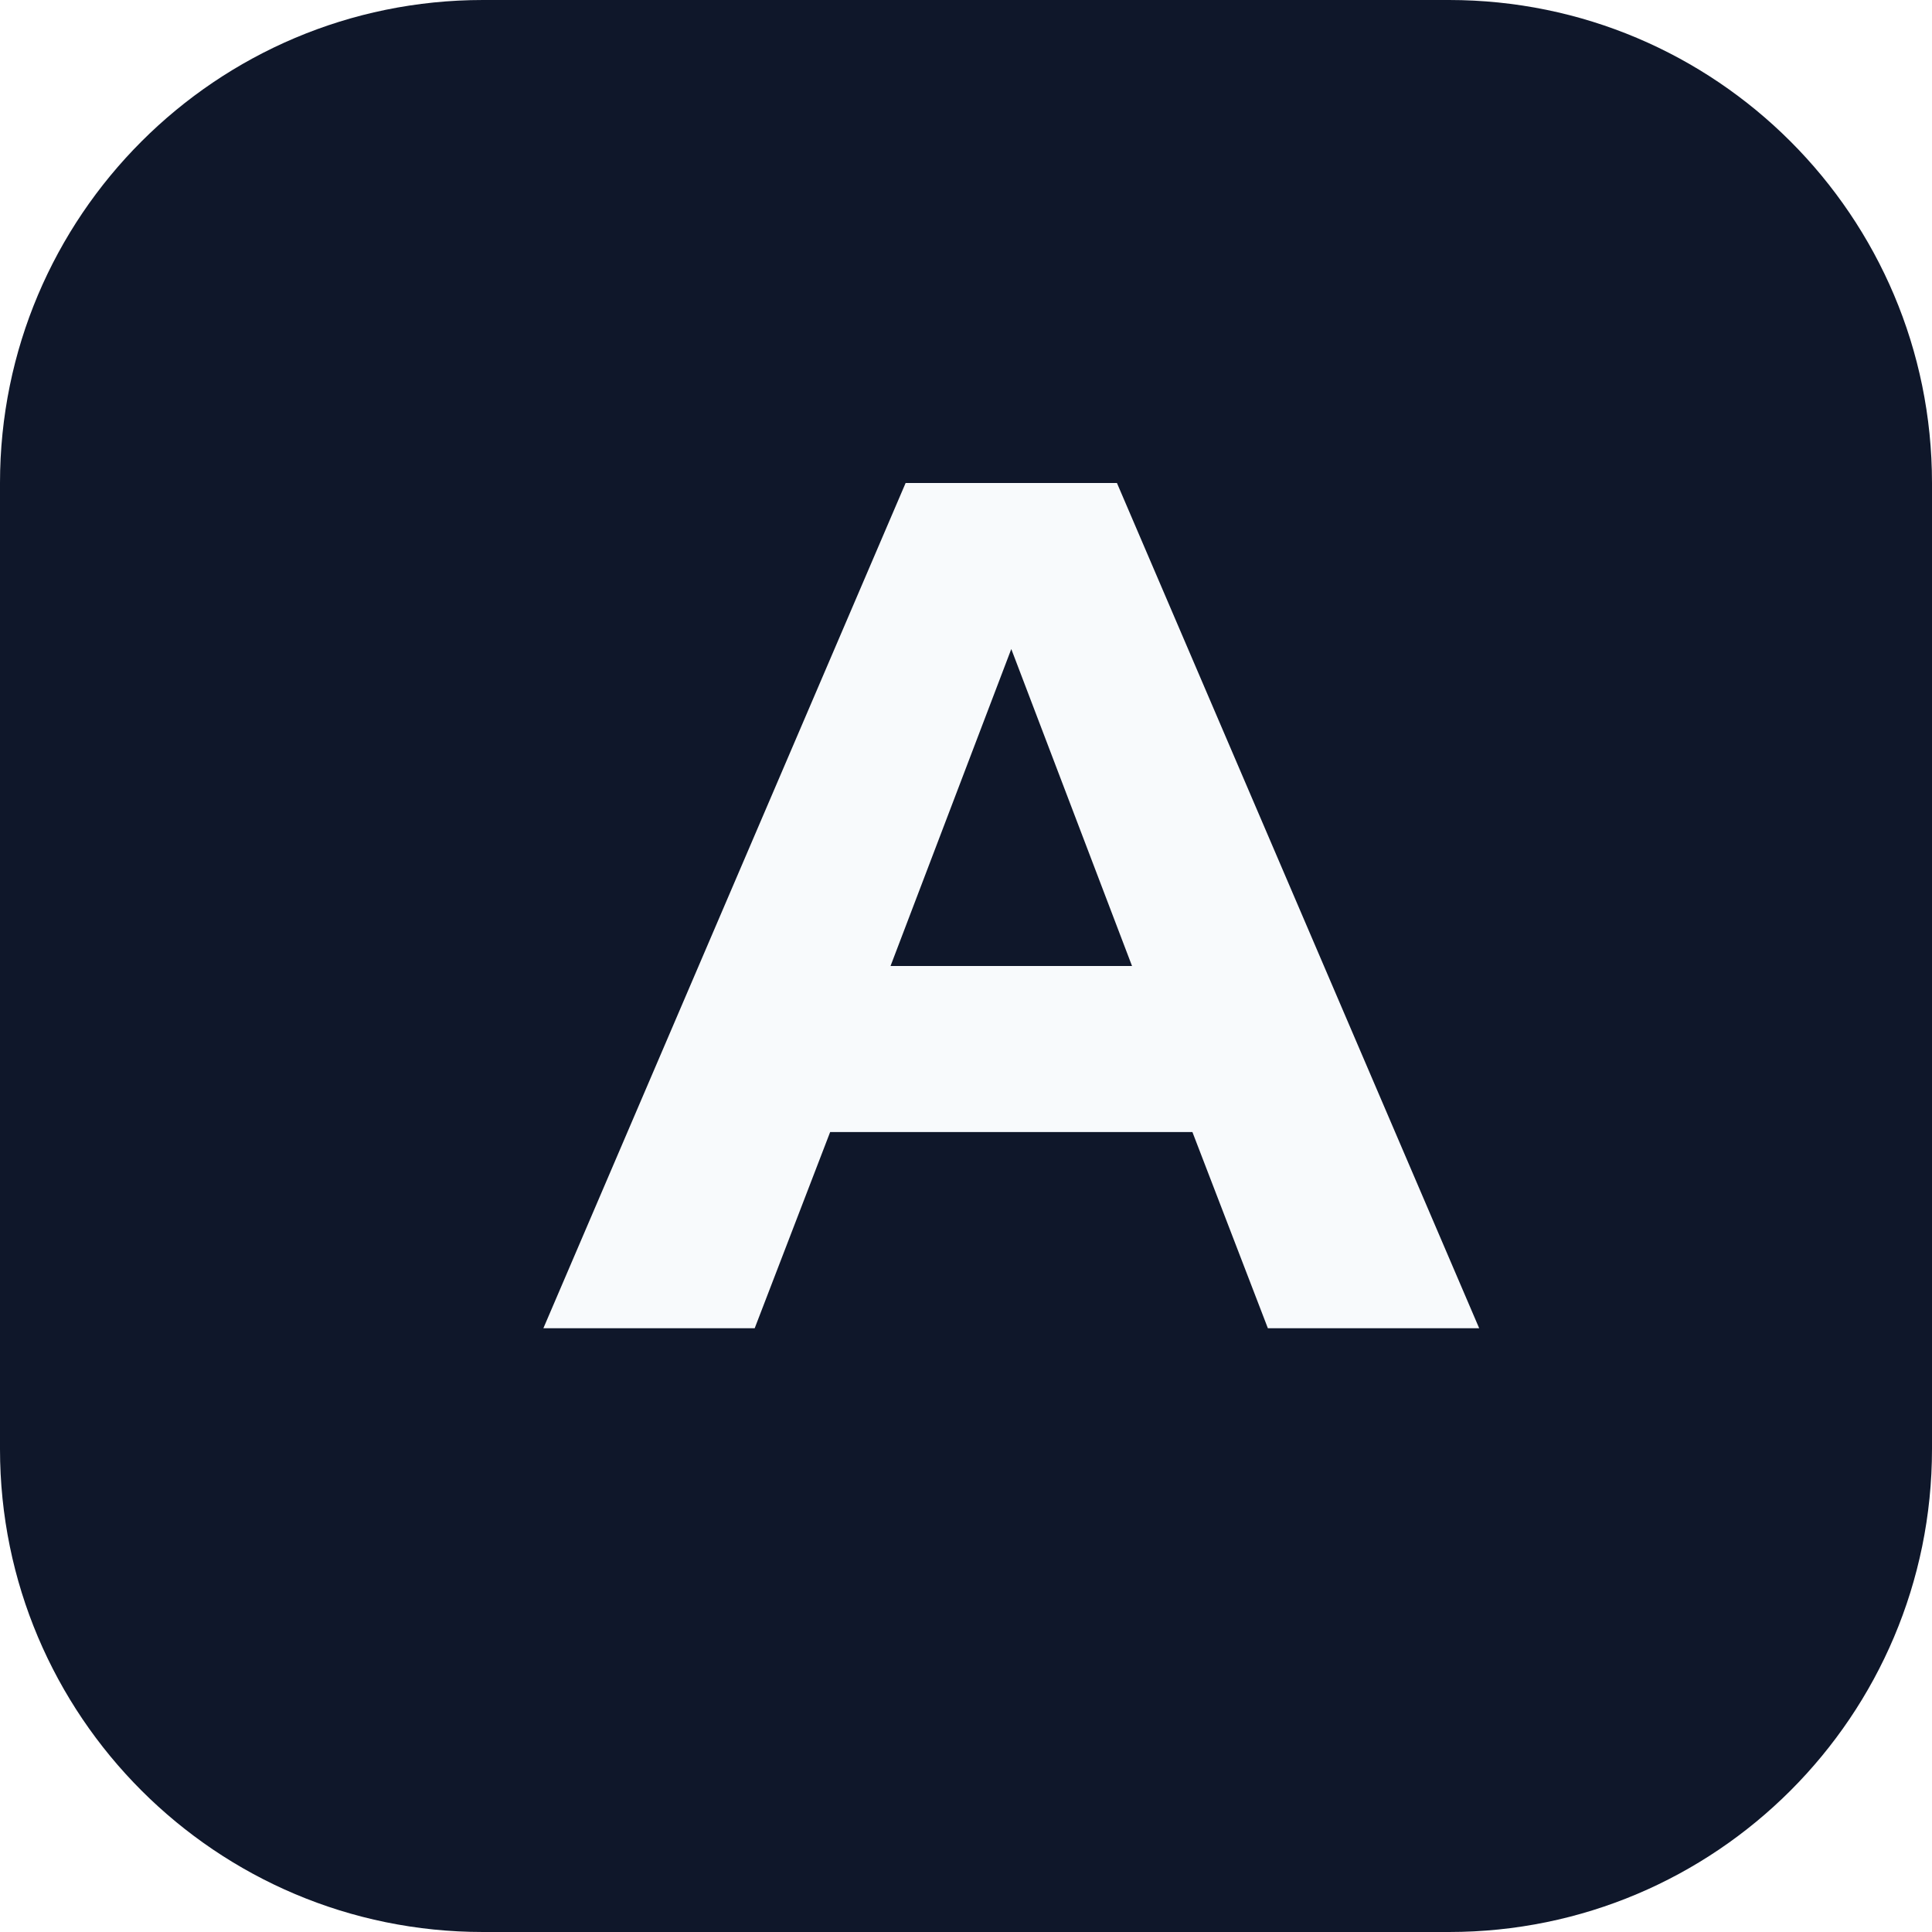
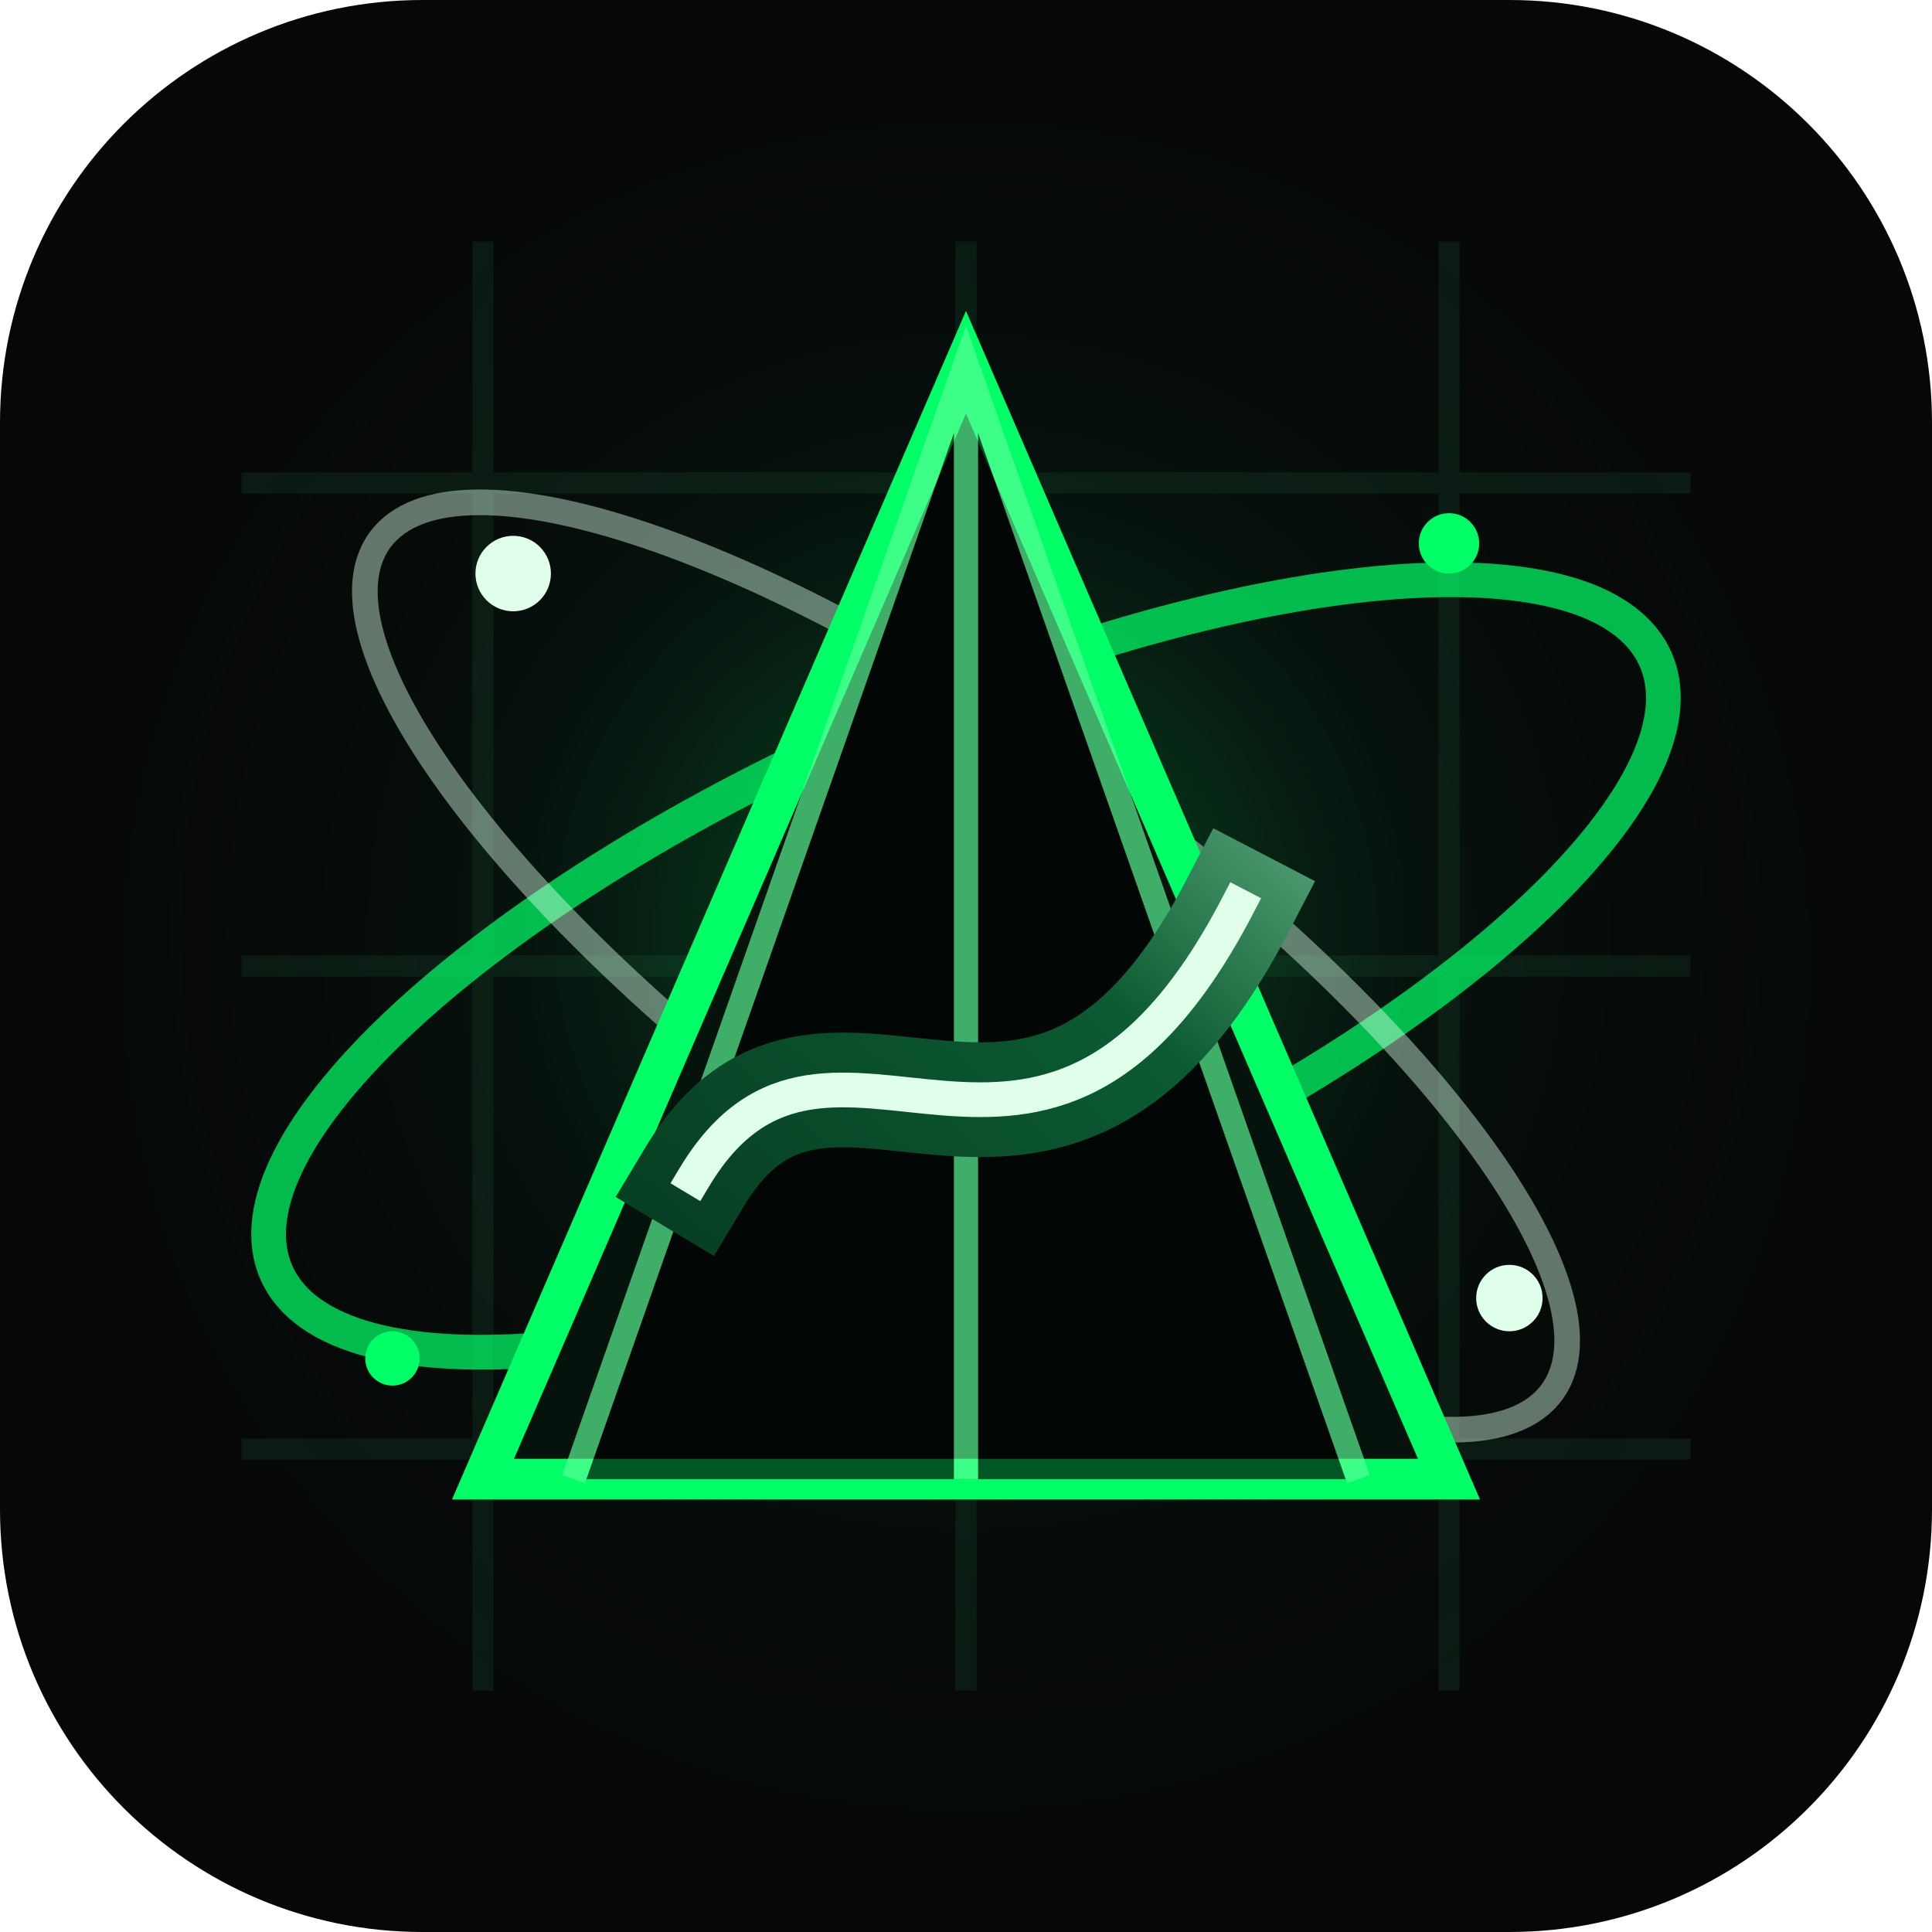
- <svg xmlns="http://www.w3.org/2000/svg" viewBox="0 0 64 64" role="img" aria-labelledby="title">
-   <rect width="64" height="64" rx="16" fill="#0f172a" />
-   <path d="M18 44L30 16h7l12 28h-7l-2.5-6.5h-12L25 44h-7Zm11.5-12h8L33.5 21.5 29.5 32Z" fill="#f8fafc" />
+ <svg xmlns="http://www.w3.org/2000/svg" viewBox="0 0 64 64" role="img" aria-labelledby="title desc">
+   <defs>
+     <radialGradient id="core" cx="50%" cy="48%" r="58%">
+       <stop offset="0" stop-color="#00ff66" stop-opacity="0.34" />
+       <stop offset="0.48" stop-color="#0f3d28" stop-opacity="0.16" />
+       <stop offset="1" stop-color="#050807" stop-opacity="0" />
+     </radialGradient>
+     <linearGradient id="radiant" x1="17" x2="47" y1="49" y2="15" gradientUnits="userSpaceOnUse">
+       <stop offset="0" stop-color="#052e1a" />
+       <stop offset="0.55" stop-color="#0b5b32" />
+       <stop offset="1" stop-color="#b7ffd2" />
+     </linearGradient>
+   </defs>
+   <rect width="64" height="64" rx="14" fill="#050807" />
+   <path d="M8 16h48M8 32h48M8 48h48M16 8v48M32 8v48M48 8v48" stroke="#123321" stroke-width="0.7" opacity="0.42" />
+   <circle cx="32" cy="32" r="28" fill="url(#core)" />
+   <ellipse cx="32" cy="32" rx="25" ry="8.5" fill="none" stroke="#00ff66" stroke-width="1.15" opacity="0.72" transform="rotate(-24 32 32)" />
+   <ellipse cx="32" cy="32" rx="24" ry="7.5" fill="none" stroke="#d8ffe5" stroke-width="0.85" opacity="0.44" transform="rotate(36 32 32)" />
+   <path d="M32 12 48 49H16L32 12Z" fill="#06130d" stroke="#00ff66" stroke-width="1.35" />
+   <path d="M32 12v37M19 49l13-37 13 37" stroke="#5cff99" stroke-width="0.8" opacity="0.66" />
+   <path d="M23 39c4.5-7.5 11.5 3.5 18-9" fill="none" stroke="url(#radiant)" stroke-width="3.8" stroke-linecap="square" />
+   <path d="M23 39c4.5-7.5 11.5 3.5 18-9" fill="none" stroke="#dfffea" stroke-width="1.15" stroke-linecap="square" />
+   <circle cx="17" cy="19" r="1.25" fill="#dfffea" />
+   <circle cx="48" cy="18" r="1" fill="#00ff66" />
+   <circle cx="50" cy="43" r="1.1" fill="#dfffea" />
+   <circle cx="13" cy="45" r="0.9" fill="#00ff66" />
</svg>
